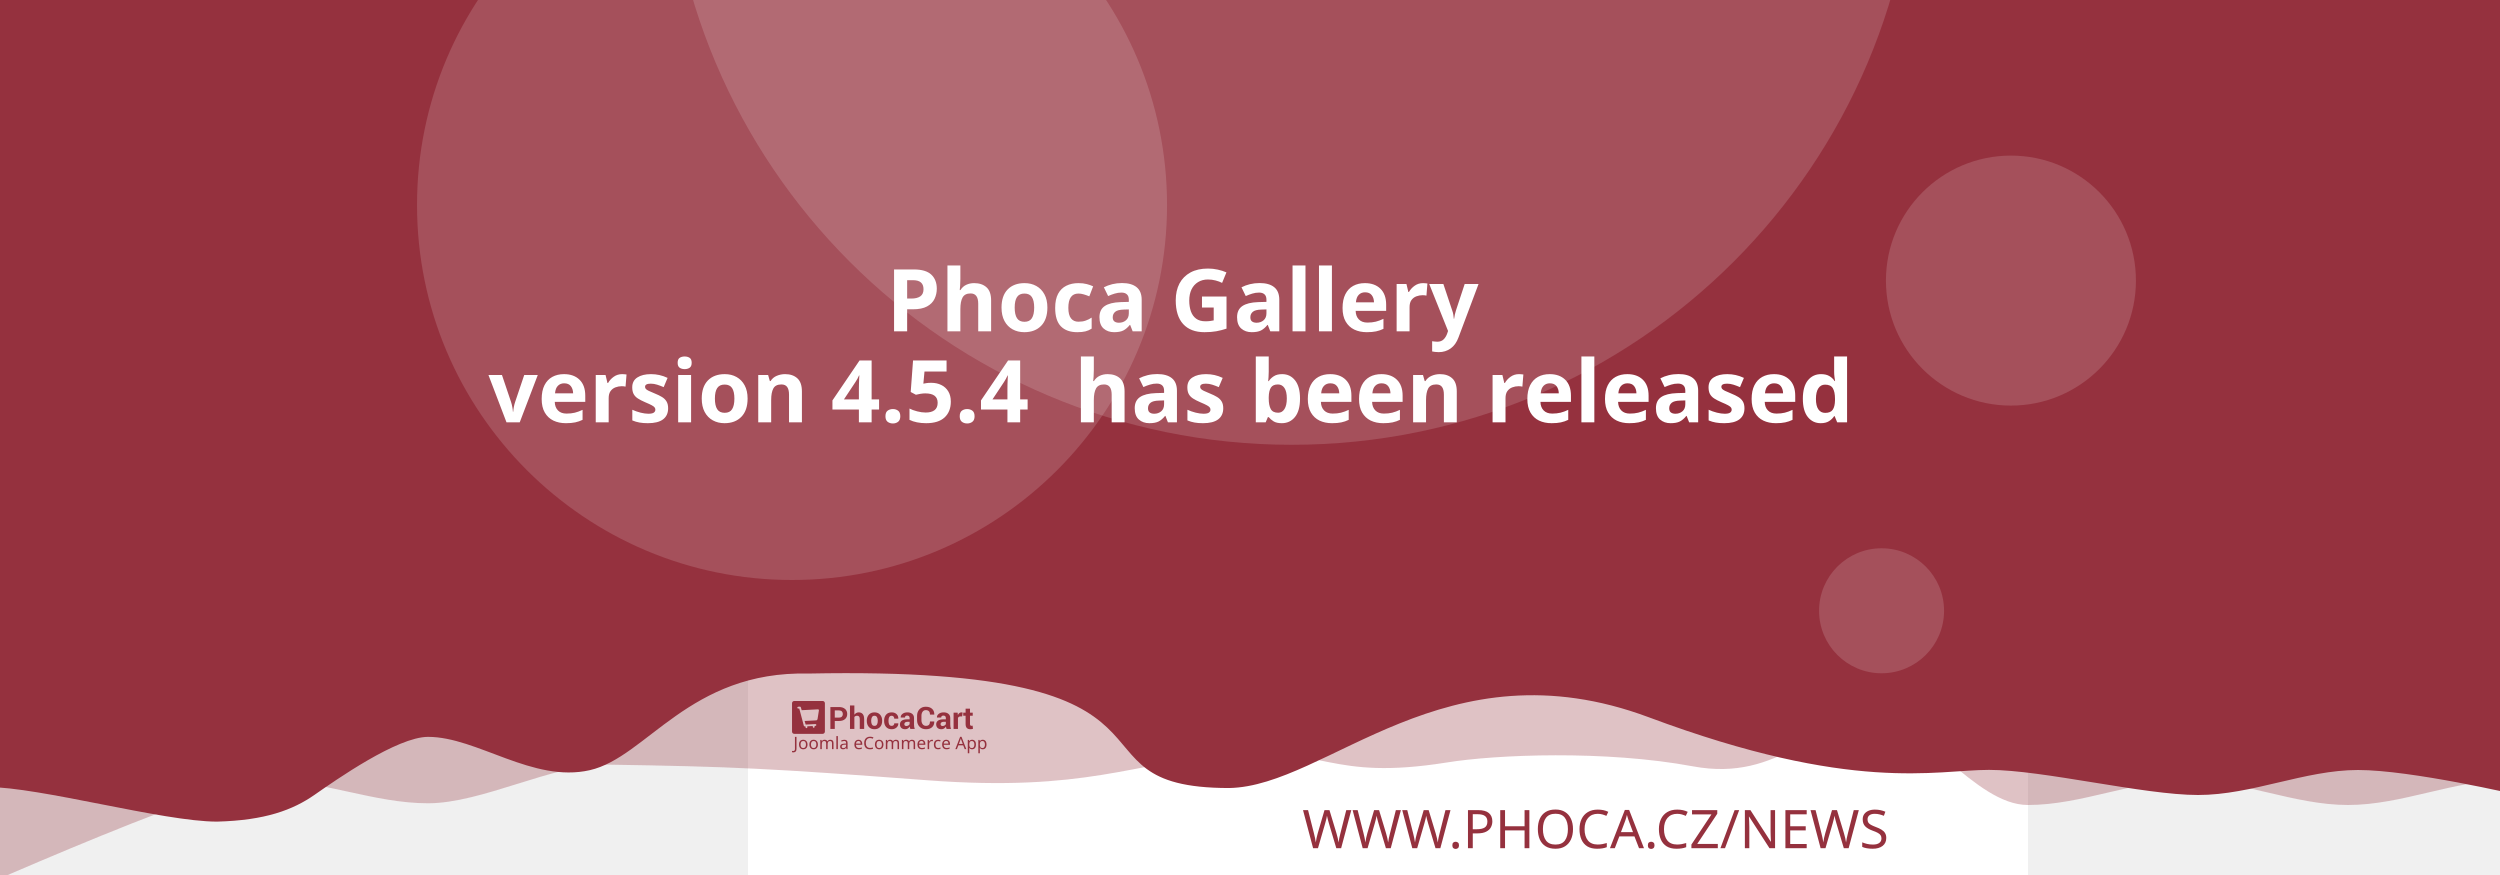
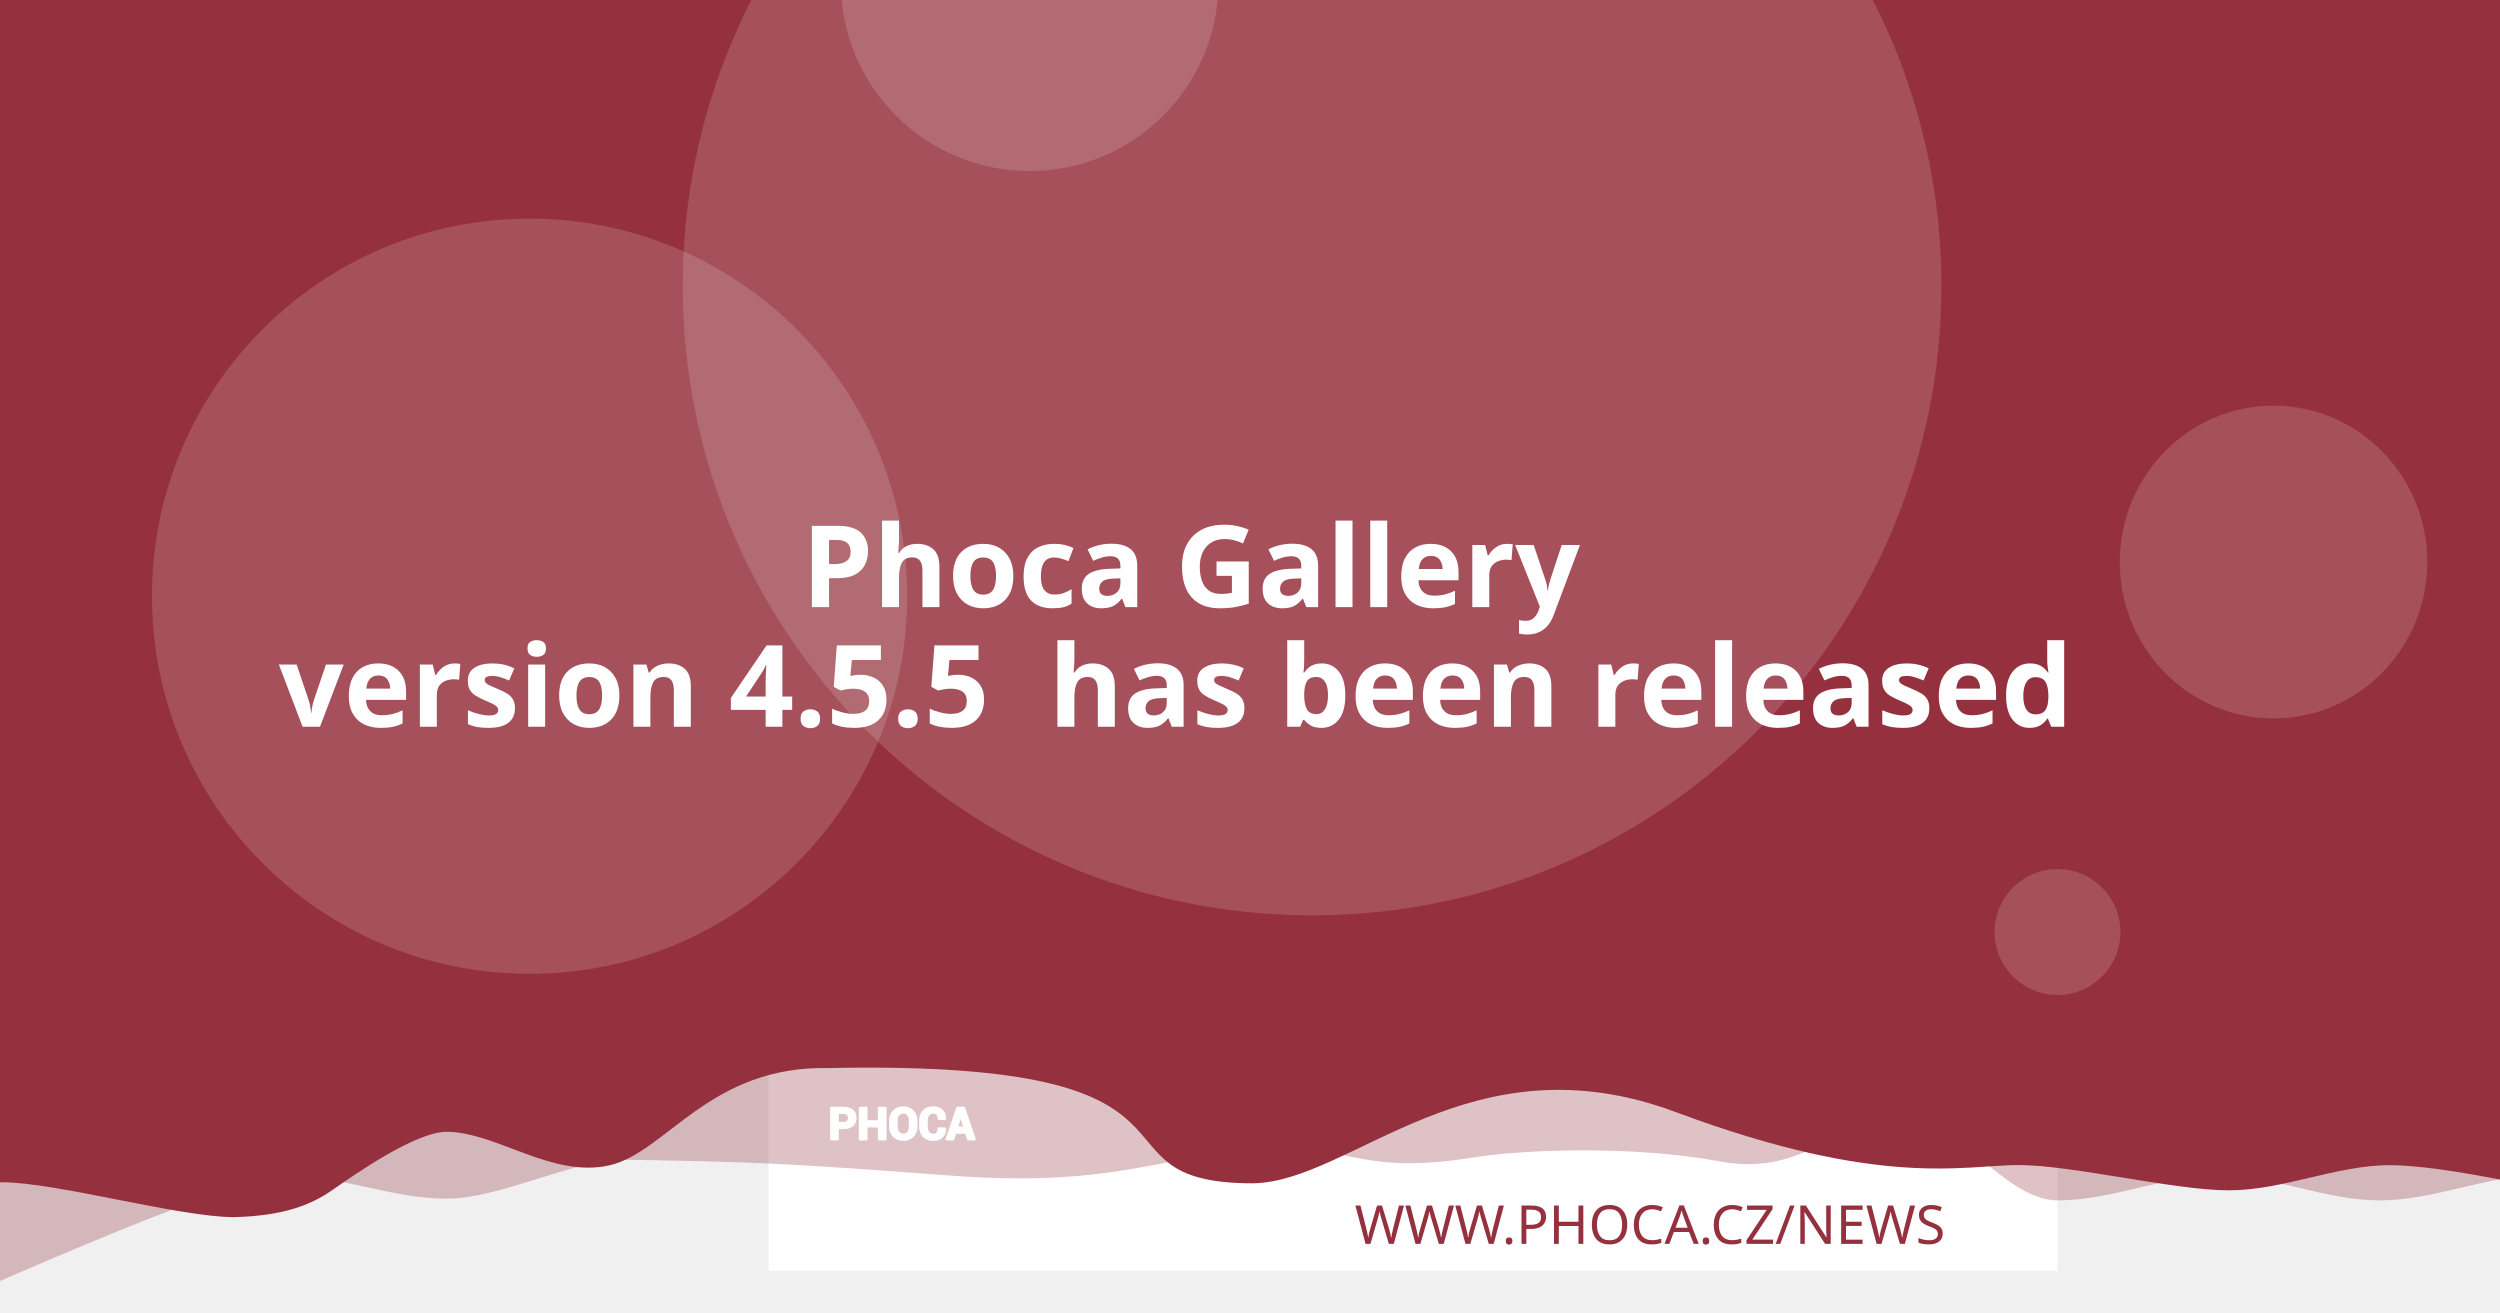
- <svg xmlns="http://www.w3.org/2000/svg" width="1000" height="350" viewBox="0 0 1000 350" version="1.1" id="svg5">
-   <defs id="defs2" />
-   <g id="layer1">
-     <path d="m 10.656,-65.038 a 6.384,6.384 0 0 0 -6.384,6.384 v 81.087 a 6.384,6.384 0 0 0 6.384,6.384 h 81.083 a 6.384,6.384 0 0 0 6.384,-6.384 v -81.087 a 6.384,6.384 0 0 0 -6.384,-6.384 z m 16.084,16.188 c 0.591,-0.033 1.134,0.125 1.642,0.482 0.508,0.359 0.842,0.809 1.006,1.355 l 2.415,8.308 46.517,-2.44 c 0.829,-0.043 1.521,0.245 2.074,0.86 0.55,0.606 0.769,1.334 0.636,2.174 l -3.898,24.937 c -0.138,0.736 -0.57,1.497 -1.288,2.273 -0.719,0.787 -1.656,1.211 -2.797,1.272 l -32.861,1.721 3.038,10.253 27.775,-1.455 c 0.726,-0.04 1.351,0.178 1.887,0.648 0.523,0.483 0.803,1.086 0.844,1.812 0.038,0.726 -0.178,1.352 -0.648,1.887 -0.483,0.525 -1.086,0.806 -1.812,0.844 l -2.597,0.137 0.137,2.593 c 0.038,0.729 -0.178,1.356 -0.661,1.879 -0.472,0.535 -1.071,0.819 -1.8,0.856 -0.726,0.038 -1.353,-0.178 -1.879,-0.661 -0.535,-0.472 -0.814,-1.073 -0.852,-1.8 l -0.137,-2.593 -15.573,0.81 0.133,2.597 c 0.038,0.729 -0.176,1.356 -0.648,1.879 -0.483,0.535 -1.086,0.818 -1.812,0.856 -0.726,0.04 -1.352,-0.178 -1.887,-0.661 -0.525,-0.472 -0.806,-1.073 -0.844,-1.8 l -0.137,-2.597 -1.608,0.083 c -0.623,0.033 -1.193,-0.112 -1.721,-0.428 -0.515,-0.317 -0.883,-0.632 -1.11,-0.931 l -0.287,-0.507 -13.05,-49.343 -2.805,0.146 c -0.696,0.038 -1.312,-0.181 -1.858,-0.661 -0.545,-0.472 -0.835,-1.069 -0.873,-1.795 -0.038,-0.729 0.186,-1.353 0.682,-1.879 0.493,-0.535 1.083,-0.818 1.779,-0.856 z" style="fill:#ffffff;stroke-width:1;paint-order:stroke fill markers" id="path400" />
-     <rect style="opacity:1;fill:#ffffff;stroke-width:5;stroke-linejoin:round;paint-order:stroke fill markers" id="rect723" width="512" height="512" x="299.205" y="-162" />
-     <path id="rect4460" style="opacity:0.3;fill:#95313e;fill-opacity:1;stroke-width:5;stroke-linejoin:round;paint-order:stroke fill markers" d="M 43.205,-158 H 1067.205 v 480 c 0,0 -42.667,-10 -64,-10 -21.333,0 -42.408,10 -64,10 -21.592,0 -42.667,-10 -64,-10 -21.333,0 -42.408,10 -64,10 -21.592,0 -41.887,-34.701 -63.221,-34.701 -21.333,0 -35.645,25.795 -70.761,19.246 -35.116,-6.549 -78.862,-4.741 -98.515,-1.547 -47.289,7.533 -49.247,-6.724 -87.369,-3.311 -38.122,3.413 -56.921,15.193 -120.307,10.429 -63.387,-4.764 -76.988,-5.458 -128.724,-6.272 -21.333,0 -49.51,15.47 -71.103,15.47 -21.592,0 -42.667,-9.314 -64,-9.314 -21.333,0 -142.622,54.974 -142.622,54.974 z" />
-     <path id="rect4460-5" style="fill:#95313e;fill-opacity:1;stroke-width:5;stroke-linejoin:round;paint-order:stroke fill markers" d="M -16.795,-162 H 1007.205 v 480 c 0,0 -42.667,-10 -64,-10 -21.333,0 -42.408,10 -64,10 -21.592,0 -62.256,-10.048 -83.59,-10.048 -21.333,0 -54.449,9.448 -136.059,-21.03 -81.61,-30.478 -128.583,27.669 -167.971,28.291 -70.795,-0.042 -2.945,-49.095 -168.203,-45.791 -47.74,-1.123 -64.656,33.461 -87.469,38.651 -22.813,5.19 -45.091,-13.328 -64.676,-13.328 -12.358,0 -36.795,17.189 -45.417,23.186 -8.622,5.997 -19.64,10.226 -38.998,10.717 -21.592,0 -70.812,-13.859 -92.145,-13.859 -21.333,0 -11.473,3.211 -11.473,3.211 z" />
-     <circle style="opacity:0.15;fill:#ffffff;fill-opacity:1;stroke-width:5;stroke-linejoin:round;paint-order:stroke fill markers" id="path8376" cx="516.67" cy="-72.081" r="250" />
-     <text xml:space="preserve" style="font-style:normal;font-weight:normal;font-size:21.333px;line-height:1.25;font-family:sans-serif;fill:#95313e;fill-opacity:1;stroke:none" x="783.247" y="339.277" id="text2910-3-7">
-       <tspan id="tspan2908-6-5" x="783.247" y="339.277" style="font-style:normal;font-variant:normal;font-weight:300;font-stretch:normal;font-size:21.333px;font-family:Montserrat;-inkscape-font-specification:'Montserrat Light';text-align:end;text-anchor:end;fill:#95313e;fill-opacity:1">WWW.PHOCA.CZ/NEWS</tspan>
-     </text>
-     <text xml:space="preserve" style="font-style:normal;font-variant:normal;font-weight:600;font-stretch:normal;font-size:34.667px;line-height:1.05;font-family:Rubik;-inkscape-font-specification:'Rubik Semi-Bold';fill:#ffffff;fill-opacity:1;stroke:none" x="500" y="96.133" id="text11252">
-       <tspan x="500" y="96.133" id="tspan403" style="text-align:center;text-anchor:middle" />
-       <tspan x="500" y="132.533" style="font-size:34.667px;text-align:center;text-anchor:middle" id="tspan444"> Phoca Gallery</tspan>
-       <tspan x="500" y="168.933" id="tspan2906" style="font-size:34.667px;text-align:center;text-anchor:middle">version 4.5.4
+ <svg xmlns="http://www.w3.org/2000/svg" version="1.1" viewBox="0 0 1200 630">
+   <path d="m20.256 108.52a7.714 7.714 0 0 0-7.714 7.714v97.981a7.714 7.714 0 0 0 7.714 7.714h97.976a7.714 7.714 0 0 0 7.714-7.714v-97.981a7.714 7.714 0 0 0-7.714-7.714zm19.435 19.56c0.714-0.04 1.37 0.151 1.984 0.583 0.613 0.434 1.018 0.978 1.215 1.637l2.918 10.039 56.209-2.948c1.002-0.052 1.838 0.296 2.506 1.04 0.665 0.732 0.929 1.612 0.768 2.627l-4.71 30.132c-0.167 0.89-0.688 1.809-1.557 2.747-0.869 0.95-2.001 1.463-3.38 1.537l-39.707 2.079 3.671 12.389 33.562-1.758c0.878-0.049 1.633 0.215 2.28 0.783 0.632 0.583 0.971 1.312 1.019 2.19 0.046 0.878-0.215 1.633-0.783 2.28-0.583 0.635-1.312 0.974-2.189 1.019l-3.139 0.166 0.166 3.134c0.046 0.881-0.215 1.638-0.798 2.27-0.571 0.647-1.294 0.99-2.175 1.034-0.878 0.046-1.635-0.215-2.27-0.798-0.647-0.571-0.984-1.297-1.03-2.175l-0.166-3.134-18.817 0.979 0.161 3.139c0.046 0.881-0.212 1.638-0.783 2.27-0.583 0.647-1.312 0.988-2.189 1.034-0.878 0.049-1.633-0.215-2.28-0.798-0.635-0.571-0.974-1.297-1.02-2.175l-0.166-3.139-1.944 0.101c-0.753 0.039-1.441-0.135-2.079-0.517-0.623-0.383-1.067-0.764-1.341-1.125l-0.347-0.613-15.769-59.624-3.39 0.176c-0.841 0.046-1.586-0.219-2.245-0.798-0.659-0.571-1.009-1.292-1.055-2.17-0.046-0.881 0.225-1.635 0.824-2.27 0.595-0.647 1.308-0.989 2.149-1.034z" fill="#fff" stroke-width="1.208" style="paint-order:stroke fill markers" />
+   <rect x="368.92" y="-8.647" width="618.68" height="618.68" fill="#fff" stroke-linejoin="round" stroke-width="6.042" style="paint-order:stroke fill markers" />
+   <g stroke-linejoin="round" stroke-width="6.042">
+     <path d="m59.586-3.814h1237.4v580.01s-51.556-12.084-77.334-12.084c-25.778 0-51.244 12.084-77.335 12.084-26.091 0-51.556-12.084-77.334-12.084-25.778 0-51.244 12.084-77.335 12.084-26.091 0-50.615-41.931-76.393-41.931s-43.072 31.169-85.504 23.256-95.293-5.729-119.04-1.869c-57.142 9.103-59.508-8.125-105.57-4.001s-68.78 18.359-145.37 12.602c-76.593-5.757-93.029-6.595-155.54-7.579-25.778 0-59.826 18.693-85.917 18.693-26.091 0-51.556-11.254-77.334-11.254-25.778 0-172.34 66.428-172.34 66.428z" fill="#95313e" opacity=".3" style="paint-order:stroke fill markers" />
+     <path d="m-12.915-8.647h1237.4v580.01s-51.556-12.084-77.334-12.084c-25.778 0-51.244 12.084-77.334 12.084-26.091 0-75.228-12.142-101.01-12.142-25.778 0-65.794 11.416-164.41-25.412s-155.37 33.433-202.97 34.185c-85.545-0.05-3.558-59.324-203.25-55.331-57.687-1.357-78.127 40.433-105.69 46.704-27.566 6.271-54.486-16.105-78.151-16.105-14.933 0-44.462 20.77-54.88 28.017-10.418 7.247-23.732 12.357-47.124 12.95-26.091 0-85.565-16.747-111.34-16.747-25.778 0-13.863 3.88-13.863 3.88z" fill="#95313e" style="paint-order:stroke fill markers" />
+     <circle cx="629.79" cy="137.28" r="302.09" fill="#fff" opacity=".15" style="paint-order:stroke fill markers" />
+   </g>
+   <g transform="matrix(.20516 0 0 .20516 127.07 503.01)" fill="#fff">
+     <path d="m1340.4 187.13v26.573h-14.698v-73.229h29.182c8.411 0 15.036 2.146 19.865 6.438 4.823 4.292 7.24 9.938 7.24 16.943 0 7.005-2.417 12.635-7.24 16.891-4.828 4.255-11.453 6.385-19.865 6.385zm0-11.328h14.484c4.088 0 7.193-1.115 9.307-3.333 2.109-2.229 3.156-5.062 3.156-8.51 0-3.521-1.047-6.422-3.141-8.724-2.094-2.281-5.203-3.432-9.323-3.432h-14.484z" />
+     <path d="m1452 213.7h-14.646v-30.385h-29.865v30.385h-14.698v-73.229h14.698v31.516h29.865v-31.516h14.646z" />
+     <path d="m1524.6 183.68c0 8.974-2.833 16.391-8.516 22.26-5.698 5.854-13.078 8.792-22.162 8.792-9.01 0-16.338-2.938-21.969-8.792-5.63-5.87-8.448-13.286-8.448-22.26v-13.188c0-8.943 2.797-16.359 8.411-22.229 5.615-5.885 12.943-8.823 21.953-8.823 9.083 0 16.479 2.938 22.182 8.823 5.698 5.87 8.547 13.286 8.547 22.229zm-14.677-13.323c0-5.734-1.422-10.422-4.276-14.094-2.849-3.656-6.781-5.49-11.776-5.49-4.995 0-8.87 1.818-11.62 5.474-2.745 3.656-4.12 8.344-4.12 14.109v13.323c0 5.818 1.391 10.552 4.172 14.229 2.781 3.656 6.661 5.49 11.62 5.49 5.031 0 8.964-1.833 11.776-5.49 2.818-3.677 4.224-8.412 4.224-14.229z" />
+     <path d="m1591.3 188.73 0.104 0.292c0.136 7.875-2.266 14.125-7.208 18.76-4.948 4.635-11.812 6.953-20.599 6.953-8.823 0-15.984-2.833-21.474-8.5-5.495-5.662-8.26-12.943-8.26-21.87v-14.521c0-8.875 2.698-16.151 8.052-21.849 5.375-5.703 12.344-8.552 20.927-8.552 9.042 0 16.115 2.318 21.214 6.969 5.099 4.656 7.588 10.99 7.453 19.005l-0.104 0.292h-14.281c0-4.823-1.151-8.516-3.469-11.089-2.318-2.557-5.922-3.844-10.812-3.844-4.396 0-7.88 1.781-10.458 5.339-2.588 3.568-3.875 8.099-3.875 13.625v14.594c0 5.594 1.354 10.161 4.068 13.729 2.729 3.557 6.386 5.338 11.021 5.338 4.583 0 7.979-1.234 10.177-3.688 2.198-2.474 3.297-6.13 3.297-10.984z" />
+     <path d="m1641.2 197.94h-25.698l-4.995 15.76h-14.828l25.198-73.229h15.036l25.094 73.229h-14.828zm-22.094-11.328h18.474l-9.068-28.99h-0.292z" />
+   </g>
+   <g fill="none" stroke="#fff" stroke-linecap="round" stroke-linejoin="round" stroke-miterlimit="22.926" stroke-width="1.163">
+     <path d="m402.06 541.4v5.452h-3.015v-15.024h5.987c1.726 0 3.085 0.44 4.075 1.321 0.989 0.88 1.485 2.039 1.485 3.476 0 1.437-0.496 2.592-1.485 3.465-0.991 0.873-2.35 1.31-4.075 1.31zm0-2.324h2.971c0.839 0 1.476-0.229 1.909-0.684 0.433-0.457 0.648-1.039 0.648-1.746 0-0.722-0.215-1.317-0.644-1.79-0.43-0.468-1.067-0.704-1.913-0.704h-2.971z" />
+     <path d="m424.96 546.85h-3.005v-6.234h-6.127v6.234h-3.015v-15.024h3.015v6.466h6.127v-6.466h3.005z" />
+     <path d="m439.85 540.69c0 1.841-0.581 3.363-1.747 4.567-1.169 1.201-2.683 1.804-4.547 1.804-1.849 0-3.352-0.603-4.507-1.804-1.155-1.204-1.733-2.726-1.733-4.567v-2.706c0-1.835 0.574-3.356 1.726-4.561 1.152-1.207 2.655-1.81 4.504-1.81 1.863 0 3.381 0.603 4.551 1.81 1.169 1.204 1.753 2.726 1.753 4.561zm-3.011-2.733c0-1.177-0.292-2.138-0.877-2.892-0.584-0.75-1.391-1.126-2.416-1.126-1.025 0-1.82 0.373-2.384 1.123-0.563 0.75-0.845 1.712-0.845 2.895v2.733c0 1.194 0.285 2.165 0.856 2.919 0.571 0.75 1.367 1.126 2.384 1.126 1.032 0 1.839-0.376 2.416-1.126 0.578-0.754 0.867-1.726 0.867-2.919z" />
+     <path d="m453.53 541.73 0.021 0.06c0.028 1.616-0.465 2.898-1.479 3.849-1.015 0.951-2.423 1.427-4.226 1.427-1.81 0-3.279-0.581-4.406-1.744-1.127-1.161-1.695-2.655-1.695-4.487v-2.979c0-1.821 0.553-3.313 1.652-4.482 1.103-1.17 2.533-1.754 4.293-1.754 1.855 0 3.306 0.475 4.352 1.43 1.046 0.955 1.557 2.255 1.529 3.899l-0.021 0.06h-2.93c0-0.989-0.236-1.747-0.712-2.275-0.475-0.525-1.215-0.789-2.218-0.789-0.902 0-1.617 0.365-2.146 1.095-0.531 0.732-0.795 1.662-0.795 2.795v2.994c0 1.148 0.278 2.085 0.835 2.817 0.56 0.73 1.31 1.095 2.261 1.095 0.94 0 1.637-0.253 2.088-0.757 0.451-0.508 0.676-1.258 0.676-2.253z" />
+     <path d="m463.77 543.62h-5.272l-1.025 3.233h-3.042l5.17-15.024h3.085l5.148 15.024h-3.042zm-4.533-2.324h3.79l-1.86-5.947h-0.06z" />
+   </g>
+   <text x="953.817" y="597.071" fill="#95313e" font-family="sans-serif" font-size="25.778px" stroke-width="1.208" style="line-height:1.25" xml:space="preserve">
+     <tspan x="953.817" y="597.071" fill="#95313e" font-family="Montserrat" font-size="25.778px" font-weight="300" stroke-width="1.208" text-align="end" text-anchor="end">WWW.PHOCA.CZ/NEWS</tspan>
+   </text>
+   <text x="600" y="234.034" fill="#ffffff" font-family="Rubik" font-size="54.666px" font-weight="600" stroke-width="1.577" style="line-height:1.05" xml:space="preserve">
+     <tspan x="600" y="234.034" text-align="center" text-anchor="middle" />
+     <tspan x="600" y="291.433" font-size="54.666px" text-align="center" text-anchor="middle"> Phoca Gallery</tspan>
+     <tspan x="600" y="348.833" font-size="54.666px" text-align="center" text-anchor="middle">version 4.5.5
 has been released</tspan>
-       <tspan x="500" y="205.333" id="tspan1994" style="font-size:34.667px" />
-     </text>
-     <circle style="opacity:0.15;fill:#ffffff;fill-opacity:1;stroke-width:5;stroke-linejoin:round;paint-order:stroke fill markers" id="path8376-9" cx="316.809" cy="82" r="150" />
-     <circle style="opacity:0.15;fill:#ffffff;fill-opacity:1;stroke-width:5;stroke-linejoin:round;paint-order:stroke fill markers" id="path8376-6" cx="402.909" cy="-161.883" r="75" />
-     <circle style="opacity:0.15;fill:#ffffff;fill-opacity:1;stroke-width:5;stroke-linejoin:round;paint-order:stroke fill markers" id="path8376-6-2" cx="804.374" cy="112.238" r="50" />
-     <g id="g8950" transform="matrix(0.298069,0,0,0.298069,406.5401,173.2596)" style="fill:#95313e;fill-opacity:1;stroke-width:3.355">
-       <g id="g895" transform="translate(-301.0409,359.4151)" style="fill:#95313e;fill-opacity:1;stroke-width:3.355">
-         <g transform="matrix(1.3333,0,0,-1.3333,-75.59,850.15)" fill="#ffffff" image-rendering="optimizeQuality" id="g280" style="clip-rule:evenodd;fill:#95313e;fill-opacity:1;stroke-width:8.934;shape-rendering:geometricPrecision">
-           <path d="m 99.728,617.49 v -7.994 h -4.423 v 22.031 h 8.784 c 2.532,0 4.527,-0.646 5.979,-1.937 1.452,-1.291 2.181,-2.99 2.181,-5.097 0,-2.107 -0.729,-3.801 -2.181,-5.082 -1.452,-1.281 -3.446,-1.921 -5.979,-1.921 z m 0,3.408 h 4.361 c 1.23,0 2.165,0.336 2.801,1.002 0.635,0.671 0.951,1.523 0.951,2.561 0,1.059 -0.315,1.932 -0.946,2.623 -0.63,0.687 -1.566,1.033 -2.806,1.033 H 99.728 Z" id="path262" style="fill:#95313e;fill-opacity:1;stroke-width:3.355" />
-           <path d="m 119.45,623.79 c 0.517,0.749 1.147,1.327 1.891,1.746 0.749,0.418 1.576,0.63 2.485,0.63 1.705,0 3.043,-0.568 4.02,-1.704 0.971,-1.131 1.457,-2.887 1.457,-5.252 v -9.714 h -4.418 v 9.76 c 0,1.276 -0.227,2.174 -0.677,2.706 -0.445,0.532 -1.116,0.795 -2.005,0.795 -0.605,0 -1.137,-0.108 -1.602,-0.325 -0.465,-0.217 -0.847,-0.522 -1.152,-0.919 v -12.017 h -4.418 v 23.611 h 4.418 z" id="path264" style="fill:#95313e;fill-opacity:1;stroke-width:3.355" />
-           <path d="m 131.96,617.83 c 0,2.438 0.682,4.436 2.046,5.996 1.359,1.554 3.25,2.334 5.663,2.334 2.418,0 4.315,-0.774 5.689,-2.329 1.375,-1.549 2.062,-3.553 2.062,-6.001 v -0.32 c 0,-2.458 -0.687,-4.462 -2.051,-6.011 -1.369,-1.544 -3.261,-2.319 -5.674,-2.319 -2.418,0 -4.315,0.775 -5.684,2.319 -1.364,1.549 -2.051,3.553 -2.051,6.011 z m 4.408,-0.31 c 0,-1.487 0.264,-2.68 0.785,-3.584 0.527,-0.899 1.375,-1.348 2.542,-1.348 1.142,0 1.979,0.454 2.506,1.358 0.532,0.904 0.796,2.097 0.796,3.574 v 0.315 c 0,1.446 -0.269,2.629 -0.801,3.542 -0.537,0.914 -1.38,1.374 -2.527,1.374 -1.142,0 -1.979,-0.46 -2.506,-1.379 -0.532,-0.919 -0.796,-2.102 -0.796,-3.537 z" id="path266" style="fill:#95313e;fill-opacity:1;stroke-width:3.355" />
-           <path d="m 157.01,612.59 c 0.79,0 1.421,0.227 1.891,0.682 0.475,0.454 0.713,1.064 0.713,1.828 h 4.015 l 0.041,-0.093 c 0.041,-1.653 -0.579,-3.037 -1.871,-4.152 -1.287,-1.116 -2.883,-1.673 -4.79,-1.673 -2.439,0 -4.325,0.769 -5.648,2.314 -1.318,1.544 -1.979,3.522 -1.979,5.944 v 0.449 c 0,2.412 0.656,4.395 1.974,5.944 1.317,1.554 3.198,2.329 5.638,2.329 2.02,0 3.648,-0.573 4.883,-1.725 1.235,-1.151 1.835,-2.664 1.793,-4.539 l -0.031,-0.088 h -4.026 c 0,0.842 -0.233,1.544 -0.698,2.107 -0.46,0.558 -1.101,0.837 -1.922,0.837 -1.168,0 -1.995,-0.454 -2.475,-1.358 -0.476,-0.904 -0.718,-2.071 -0.718,-3.496 v -0.454 c 0,-1.456 0.243,-2.628 0.718,-3.522 0.48,-0.888 1.312,-1.332 2.491,-1.332" id="path268" style="fill:#95313e;fill-opacity:1;stroke-width:3.355" />
-           <path d="m 175.8,609.49 c -0.165,0.372 -0.305,0.764 -0.419,1.183 -0.119,0.413 -0.202,0.837 -0.248,1.27 -0.455,-0.8 -1.054,-1.456 -1.798,-1.978 -0.739,-0.521 -1.628,-0.785 -2.656,-0.785 -1.715,0 -3.038,0.439 -3.963,1.322 -0.93,0.883 -1.395,2.086 -1.395,3.604 0,1.606 0.62,2.845 1.855,3.729 1.235,0.883 3.038,1.322 5.41,1.322 h 2.47 v 1.301 c 0,0.785 -0.207,1.394 -0.62,1.828 -0.413,0.434 -1.023,0.651 -1.834,0.651 -0.713,0 -1.266,-0.175 -1.653,-0.522 -0.393,-0.346 -0.584,-0.826 -0.584,-1.446 l -4.268,0.016 -0.016,0.093 c -0.072,1.379 0.527,2.572 1.798,3.579 1.271,1.002 2.946,1.503 5.013,1.503 1.958,0 3.545,-0.496 4.769,-1.492 1.22,-0.992 1.829,-2.406 1.829,-4.24 v -6.76 c 0,-0.769 0.062,-1.492 0.176,-2.164 0.119,-0.676 0.299,-1.348 0.553,-2.014 z m -4.046,2.943 c 0.78,0 1.468,0.191 2.077,0.574 0.605,0.382 1.013,0.826 1.225,1.332 v 2.308 h -2.47 c -0.935,0 -1.648,-0.232 -2.134,-0.702 -0.481,-0.47 -0.724,-1.033 -0.724,-1.699 0,-0.542 0.181,-0.981 0.542,-1.312 0.367,-0.336 0.858,-0.501 1.483,-0.501" id="path270" style="fill:#95313e;fill-opacity:1;stroke-width:3.355" />
-           <path d="m 199.84,617.01 0.031,-0.088 c 0.041,-2.37 -0.682,-4.25 -2.17,-5.645 -1.488,-1.394 -3.555,-2.091 -6.201,-2.091 -2.656,0 -4.811,0.852 -6.464,2.556 -1.653,1.704 -2.486,3.894 -2.486,6.579 v 4.369 c 0,2.67 0.812,4.86 2.424,6.574 1.617,1.715 3.715,2.572 6.299,2.572 2.723,0 4.852,-0.697 6.386,-2.097 1.535,-1.399 2.284,-3.305 2.243,-5.717 l -0.031,-0.088 h -4.299 c 0,1.451 -0.346,2.561 -1.044,3.336 -0.698,0.769 -1.783,1.157 -3.255,1.157 -1.323,0 -2.372,-0.537 -3.147,-1.606 -0.78,-1.074 -1.168,-2.438 -1.168,-4.1 v -4.39 c 0,-1.683 0.408,-3.057 1.225,-4.131 0.822,-1.069 1.922,-1.606 3.317,-1.606 1.38,0 2.403,0.372 3.064,1.11 0.661,0.744 0.992,1.844 0.992,3.305 z" id="path272" style="fill:#95313e;fill-opacity:1;stroke-width:3.355" />
-           <path d="m 212.27,609.49 c -0.165,0.372 -0.305,0.764 -0.419,1.183 -0.119,0.413 -0.202,0.837 -0.248,1.27 -0.455,-0.8 -1.054,-1.456 -1.798,-1.978 -0.739,-0.521 -1.628,-0.785 -2.656,-0.785 -1.716,0 -3.038,0.439 -3.963,1.322 -0.93,0.883 -1.395,2.086 -1.395,3.604 0,1.606 0.62,2.845 1.855,3.729 1.235,0.883 3.039,1.322 5.41,1.322 h 2.47 v 1.301 c 0,0.785 -0.207,1.394 -0.62,1.828 -0.413,0.434 -1.023,0.651 -1.834,0.651 -0.713,0 -1.266,-0.175 -1.654,-0.522 -0.393,-0.346 -0.584,-0.826 -0.584,-1.446 l -4.268,0.016 -0.016,0.093 c -0.072,1.379 0.527,2.572 1.798,3.579 1.271,1.002 2.945,1.503 5.013,1.503 1.958,0 3.545,-0.496 4.769,-1.492 1.22,-0.992 1.829,-2.406 1.829,-4.24 v -6.76 c 0,-0.769 0.062,-1.492 0.176,-2.164 0.119,-0.676 0.3,-1.348 0.553,-2.014 z m -4.046,2.943 c 0.78,0 1.468,0.191 2.077,0.574 0.605,0.382 1.013,0.826 1.224,1.332 v 2.308 h -2.47 c -0.935,0 -1.649,-0.232 -2.134,-0.702 -0.481,-0.47 -0.723,-1.033 -0.723,-1.699 0,-0.542 0.181,-0.981 0.542,-1.312 0.367,-0.336 0.858,-0.501 1.483,-0.501" id="path274" style="fill:#95313e;fill-opacity:1;stroke-width:3.355" />
-           <path d="m 227.92,622.06 -1.617,0.046 c -0.656,0 -1.199,-0.134 -1.623,-0.408 -0.423,-0.274 -0.744,-0.656 -0.966,-1.152 v -11.052 h -4.408 v 16.36 h 4.103 l 0.196,-2.422 c 0.382,0.857 0.883,1.528 1.494,2.009 0.61,0.48 1.312,0.723 2.108,0.723 0.223,0 0.429,-0.015 0.615,-0.052 0.186,-0.036 0.377,-0.077 0.568,-0.129 z" id="path276" style="fill:#95313e;fill-opacity:1;stroke-width:3.355" />
-           <path d="m 235.83,629.86 v -4.007 h 2.754 v -3.099 H 235.83 v -8.33 c 0,-0.635 0.129,-1.09 0.393,-1.363 0.263,-0.274 0.615,-0.408 1.059,-0.408 0.232,0 0.434,0.01 0.599,0.036 0.166,0.026 0.362,0.072 0.579,0.129 l 0.383,-3.181 c -0.445,-0.155 -0.878,-0.268 -1.302,-0.341 -0.424,-0.078 -0.884,-0.114 -1.38,-0.114 -1.524,0 -2.697,0.418 -3.519,1.255 -0.822,0.837 -1.235,2.159 -1.235,3.977 v 8.34 h -2.392 v 3.099 h 2.392 v 4.007 z" id="path278" style="fill:#95313e;fill-opacity:1;stroke-width:3.355" />
-         </g>
-         <g fill="#ffffff" fill-rule="evenodd" image-rendering="optimizeQuality" stroke-width="1.934" aria-label="Joomla eCommerce App" id="g318" style="clip-rule:evenodd;fill:#95313e;fill-opacity:1;shape-rendering:geometricPrecision">
-           <path d="M 1.704,69 Q 1.151,69 0.736,68.908 0.321,68.839 -0.002,68.7 v -1.752 q 0.369,0.092 0.784,0.161 0.415,0.069 0.876,0.069 0.576,0 1.083,-0.231 0.53,-0.231 0.853,-0.807 0.323,-0.576 0.323,-1.614 v -16.368 h 2.075 v 16.206 q 0,2.374 -1.176,3.504 -1.176,1.13 -3.112,1.13 z" id="path282" style="fill:#95313e;fill-opacity:1;stroke-width:1.934" />
-           <path d="m 20.792,58.419 q 0,3.066 -1.568,4.749 -1.545,1.683 -4.196,1.683 -1.637,0 -2.928,-0.738 -1.268,-0.761 -2.006,-2.19 -0.738,-1.452 -0.738,-3.504 0,-3.066 1.545,-4.726 1.545,-1.66 4.196,-1.66 1.683,0 2.951,0.761 1.291,0.738 2.006,2.167 0.738,1.406 0.738,3.458 z m -9.336,0 q 0,2.19 0.853,3.481 0.876,1.268 2.766,1.268 1.867,0 2.743,-1.268 0.876,-1.291 0.876,-3.481 0,-2.19 -0.876,-3.435 -0.876,-1.245 -2.766,-1.245 -1.89,0 -2.743,1.245 -0.853,1.245 -0.853,3.435 z" id="path284" style="fill:#95313e;fill-opacity:1;stroke-width:1.934" />
-           <path d="m 34.739,58.419 q 0,3.066 -1.568,4.749 -1.545,1.683 -4.196,1.683 -1.637,0 -2.928,-0.738 -1.268,-0.761 -2.006,-2.19 -0.738,-1.452 -0.738,-3.504 0,-3.066 1.545,-4.726 1.545,-1.66 4.196,-1.66 1.683,0 2.951,0.761 1.291,0.738 2.006,2.167 0.738,1.406 0.738,3.458 z m -9.336,0 q 0,2.19 0.853,3.481 0.876,1.268 2.766,1.268 1.867,0 2.743,-1.268 0.876,-1.291 0.876,-3.481 0,-2.19 -0.876,-3.435 -0.876,-1.245 -2.766,-1.245 -1.89,0 -2.743,1.245 -0.853,1.245 -0.853,3.435 z" id="path286" style="fill:#95313e;fill-opacity:1;stroke-width:1.934" />
-           <path d="m 51.499,52.033 q 2.098,0 3.135,1.083 1.037,1.06 1.037,3.458 V 64.62 H 53.666 v -7.953 q 0,-2.928 -2.513,-2.928 -1.798,0 -2.582,1.037 -0.761,1.037 -0.761,3.02 V 64.62 h -2.006 v -7.953 q 0,-2.928 -2.536,-2.928 -1.867,0 -2.582,1.153 -0.715,1.153 -0.715,3.32 v 6.409 h -2.029 v -12.356 h 1.637 l 0.3,1.683 h 0.115 q 0.576,-0.968 1.545,-1.429 0.991,-0.484 2.098,-0.484 2.905,0 3.781,2.075 h 0.115 q 0.622,-1.06 1.683,-1.568 1.083,-0.507 2.282,-0.507 z" id="path288" style="fill:#95313e;fill-opacity:1;stroke-width:1.934" />
-           <path d="M 61.527,64.62 H 59.498 V 47.1 h 2.029 z" id="path290" style="fill:#95313e;fill-opacity:1;stroke-width:1.934" />
-           <path d="m 70.126,52.056 q 2.259,0 3.343,0.991 1.083,0.991 1.083,3.158 v 8.414 h -1.475 l -0.392,-1.752 h -0.092 q -0.807,1.014 -1.706,1.498 -0.876,0.484 -2.444,0.484 -1.683,0 -2.789,-0.876 -1.107,-0.899 -1.107,-2.789 0,-1.844 1.452,-2.836 1.452,-1.014 4.472,-1.107 l 2.098,-0.069 v -0.738 q 0,-1.545 -0.669,-2.144 -0.669,-0.599 -1.89,-0.599 -0.968,0 -1.844,0.3 -0.876,0.277 -1.637,0.645 l -0.622,-1.522 q 0.807,-0.438 1.913,-0.738 1.107,-0.323 2.305,-0.323 z m 0.599,6.593 q -2.305,0.092 -3.204,0.738 -0.876,0.645 -0.876,1.821 0,1.037 0.622,1.522 0.645,0.484 1.637,0.484 1.568,0 2.605,-0.853 1.037,-0.876 1.037,-2.674 v -1.107 z" id="path292" style="fill:#95313e;fill-opacity:1;stroke-width:1.934" />
-           <path d="m 89.144,52.033 q 1.591,0 2.72,0.692 1.153,0.692 1.752,1.96 0.622,1.245 0.622,2.928 v 1.222 h -8.46 q 0.046,2.098 1.06,3.204 1.037,1.083 2.882,1.083 1.176,0 2.075,-0.207 0.922,-0.231 1.89,-0.645 v 1.775 q -0.945,0.415 -1.867,0.599 -0.922,0.207 -2.19,0.207 -1.752,0 -3.112,-0.715 -1.337,-0.715 -2.098,-2.121 -0.738,-1.429 -0.738,-3.481 0,-2.029 0.669,-3.481 0.692,-1.452 1.913,-2.236 1.245,-0.784 2.882,-0.784 z m -0.023,1.66 q -1.452,0 -2.305,0.945 -0.83,0.922 -0.991,2.582 h 6.293 q -0.023,-1.568 -0.738,-2.536 -0.715,-0.991 -2.259,-0.991 z" id="path294" style="fill:#95313e;fill-opacity:1;stroke-width:1.934" />
-           <path d="m 104.71,49.751 q -2.651,0 -4.173,1.775 -1.522,1.775 -1.522,4.864 0,3.066 1.406,4.864 1.429,1.775 4.265,1.775 1.083,0 2.052,-0.184 0.968,-0.184 1.89,-0.461 v 1.798 q -0.922,0.346 -1.913,0.507 -0.968,0.161 -2.328,0.161 -2.513,0 -4.196,-1.037 -1.683,-1.037 -2.536,-2.951 -0.83,-1.913 -0.83,-4.495 0,-2.49 0.899,-4.38 0.922,-1.913 2.697,-2.974 1.775,-1.083 4.311,-1.083 2.605,0 4.541,0.968 l -0.83,1.752 q -0.761,-0.346 -1.706,-0.622 -0.922,-0.277 -2.029,-0.277 z" id="path296" style="fill:#95313e;fill-opacity:1;stroke-width:1.934" />
-           <path d="m 122.69,58.419 q 0,3.066 -1.568,4.749 -1.545,1.683 -4.196,1.683 -1.637,0 -2.928,-0.738 -1.268,-0.761 -2.006,-2.19 -0.738,-1.452 -0.738,-3.504 0,-3.066 1.545,-4.726 1.545,-1.66 4.196,-1.66 1.683,0 2.951,0.761 1.291,0.738 2.006,2.167 0.738,1.406 0.738,3.458 z m -9.336,0 q 0,2.19 0.853,3.481 0.876,1.268 2.766,1.268 1.867,0 2.743,-1.268 0.876,-1.291 0.876,-3.481 0,-2.19 -0.876,-3.435 -0.876,-1.245 -2.766,-1.245 -1.89,0 -2.743,1.245 -0.853,1.245 -0.853,3.435 z" id="path298" style="fill:#95313e;fill-opacity:1;stroke-width:1.934" />
-           <path d="m 139.45,52.033 q 2.098,0 3.135,1.083 1.037,1.06 1.037,3.458 V 64.62 h -2.006 v -7.953 q 0,-2.928 -2.513,-2.928 -1.798,0 -2.582,1.037 -0.761,1.037 -0.761,3.02 V 64.62 h -2.006 v -7.953 q 0,-2.928 -2.536,-2.928 -1.867,0 -2.582,1.153 -0.715,1.153 -0.715,3.32 v 6.409 h -2.029 v -12.356 h 1.637 l 0.3,1.683 h 0.115 q 0.576,-0.968 1.545,-1.429 0.991,-0.484 2.098,-0.484 2.905,0 3.781,2.075 h 0.115 q 0.622,-1.06 1.683,-1.568 1.083,-0.507 2.282,-0.507 z" id="path300" style="fill:#95313e;fill-opacity:1;stroke-width:1.934" />
-           <path d="m 161,52.033 q 2.098,0 3.135,1.083 1.037,1.06 1.037,3.458 V 64.62 h -2.006 v -7.953 q 0,-2.928 -2.513,-2.928 -1.798,0 -2.582,1.037 -0.761,1.037 -0.761,3.02 V 64.62 h -2.006 v -7.953 q 0,-2.928 -2.536,-2.928 -1.867,0 -2.582,1.153 -0.715,1.153 -0.715,3.32 v 6.409 h -2.029 v -12.356 h 1.637 l 0.3,1.683 h 0.115 q 0.576,-0.968 1.545,-1.429 0.991,-0.484 2.098,-0.484 2.905,0 3.781,2.075 h 0.115 q 0.622,-1.06 1.683,-1.568 1.083,-0.507 2.282,-0.507 z" id="path302" style="fill:#95313e;fill-opacity:1;stroke-width:1.934" />
-           <path d="m 173.77,52.033 q 1.591,0 2.72,0.692 1.153,0.692 1.752,1.96 0.622,1.245 0.622,2.928 v 1.222 h -8.46 q 0.046,2.098 1.06,3.204 1.037,1.083 2.882,1.083 1.176,0 2.075,-0.207 0.922,-0.231 1.89,-0.645 v 1.775 q -0.945,0.415 -1.867,0.599 -0.922,0.207 -2.19,0.207 -1.752,0 -3.112,-0.715 -1.337,-0.715 -2.098,-2.121 -0.738,-1.429 -0.738,-3.481 0,-2.029 0.669,-3.481 0.692,-1.452 1.913,-2.236 1.245,-0.784 2.882,-0.784 z m -0.023,1.66 q -1.452,0 -2.305,0.945 -0.83,0.922 -0.991,2.582 h 6.293 q -0.023,-1.568 -0.738,-2.536 -0.715,-0.991 -2.259,-0.991 z" id="path304" style="fill:#95313e;fill-opacity:1;stroke-width:1.934" />
-           <path d="m 187.76,52.033 q 0.346,0 0.738,0.046 0.415,0.023 0.715,0.092 l -0.254,1.867 q -0.3,-0.069 -0.669,-0.115 -0.346,-0.046 -0.669,-0.046 -0.945,0 -1.775,0.53 -0.83,0.507 -1.337,1.452 -0.484,0.922 -0.484,2.167 v 6.593 h -2.029 v -12.356 h 1.66 l 0.231,2.259 h 0.092 q 0.599,-1.014 1.545,-1.752 0.945,-0.738 2.236,-0.738 z" id="path306" style="fill:#95313e;fill-opacity:1;stroke-width:1.934" />
-           <path d="m 196.02,64.851 q -1.637,0 -2.928,-0.669 -1.268,-0.669 -2.006,-2.075 -0.715,-1.406 -0.715,-3.596 0,-2.282 0.761,-3.712 0.761,-1.429 2.052,-2.098 1.314,-0.669 2.974,-0.669 0.945,0 1.821,0.207 0.876,0.184 1.429,0.461 l -0.622,1.683 q -0.553,-0.207 -1.291,-0.392 -0.738,-0.184 -1.383,-0.184 -3.642,0 -3.642,4.68 0,2.236 0.876,3.435 0.899,1.176 2.651,1.176 1.014,0 1.775,-0.207 0.784,-0.207 1.429,-0.507 v 1.798 q -0.622,0.323 -1.383,0.484 -0.738,0.184 -1.798,0.184 z" id="path308" style="fill:#95313e;fill-opacity:1;stroke-width:1.934" />
-           <path d="m 206.9,52.033 q 1.591,0 2.72,0.692 1.153,0.692 1.752,1.96 0.622,1.245 0.622,2.928 v 1.222 h -8.46 q 0.046,2.098 1.06,3.204 1.037,1.083 2.882,1.083 1.176,0 2.075,-0.207 0.922,-0.231 1.89,-0.645 v 1.775 q -0.945,0.415 -1.867,0.599 -0.922,0.207 -2.19,0.207 -1.752,0 -3.112,-0.715 -1.337,-0.715 -2.098,-2.121 -0.738,-1.429 -0.738,-3.481 0,-2.029 0.669,-3.481 0.692,-1.452 1.913,-2.236 1.245,-0.784 2.882,-0.784 z m -0.023,1.66 q -1.452,0 -2.305,0.945 -0.83,0.922 -0.991,2.582 h 6.293 q -0.023,-1.568 -0.738,-2.536 -0.715,-0.991 -2.259,-0.991 z" id="path310" style="fill:#95313e;fill-opacity:1;stroke-width:1.934" />
-           <path d="m 231.73,64.62 -1.983,-5.095 h -6.524 l -1.96,5.095 h -2.098 l 6.432,-16.529 h 1.867 l 6.409,16.529 z m -4.449,-11.918 q -0.069,-0.184 -0.231,-0.669 -0.161,-0.484 -0.323,-0.991 -0.138,-0.53 -0.231,-0.807 -0.161,0.715 -0.369,1.406 -0.207,0.669 -0.346,1.06 l -1.867,4.979 h 5.21 z" id="path312" style="fill:#95313e;fill-opacity:1;stroke-width:1.934" />
-           <path d="m 241.73,52.033 q 2.282,0 3.665,1.591 1.406,1.591 1.406,4.795 0,3.158 -1.406,4.795 -1.383,1.637 -3.688,1.637 -1.429,0 -2.374,-0.53 -0.922,-0.553 -1.452,-1.268 h -0.138 q 0.046,0.392 0.092,0.991 0.046,0.599 0.046,1.037 v 5.072 h -2.029 v -17.889 h 1.66 l 0.277,1.683 h 0.092 q 0.553,-0.807 1.452,-1.36 0.899,-0.553 2.397,-0.553 z m -0.369,1.706 q -1.89,0 -2.674,1.06 -0.761,1.06 -0.807,3.227 v 0.392 q 0,2.282 0.738,3.527 0.761,1.222 2.789,1.222 1.13,0 1.844,-0.622 0.738,-0.622 1.083,-1.683 0.369,-1.083 0.369,-2.467 0,-2.121 -0.83,-3.389 -0.807,-1.268 -2.513,-1.268 z" id="path314" style="fill:#95313e;fill-opacity:1;stroke-width:1.934" />
-           <path d="m 255.91,52.033 q 2.282,0 3.665,1.591 1.406,1.591 1.406,4.795 0,3.158 -1.406,4.795 -1.383,1.637 -3.688,1.637 -1.429,0 -2.374,-0.53 -0.922,-0.553 -1.452,-1.268 h -0.138 q 0.046,0.392 0.092,0.991 0.046,0.599 0.046,1.037 v 5.072 h -2.029 v -17.889 h 1.66 l 0.277,1.683 h 0.092 q 0.553,-0.807 1.452,-1.36 0.899,-0.553 2.397,-0.553 z m -0.369,1.706 q -1.89,0 -2.674,1.06 -0.761,1.06 -0.807,3.227 v 0.392 q 0,2.282 0.738,3.527 0.761,1.222 2.789,1.222 1.13,0 1.844,-0.622 0.738,-0.622 1.083,-1.683 0.369,-1.083 0.369,-2.467 0,-2.121 -0.83,-3.389 -0.807,-1.268 -2.513,-1.268 z" id="path316" style="fill:#95313e;fill-opacity:1;stroke-width:1.934" />
-         </g>
-         <path d="M 3,0 A 3,3 0 0 0 0,3 v 38.107 a 3,3 0 0 0 3,3 h 38.105 a 3,3 0 0 0 3,-3 V 3 a 3,3 0 0 0 -3,-3 z m 7.559,7.607 c 0.278,-0.015 0.533,0.059 0.771,0.227 0.239,0.169 0.396,0.38 0.473,0.637 l 1.135,3.904 21.861,-1.147 c 0.39,-0.02 0.715,0.115 0.975,0.404 0.259,0.285 0.361,0.627 0.299,1.022 l -1.832,11.719 c -0.065,0.346 -0.268,0.703 -0.605,1.068 -0.338,0.37 -0.778,0.569 -1.315,0.598 l -15.443,0.809 1.428,4.818 13.053,-0.684 c 0.341,-0.019 0.635,0.084 0.887,0.305 0.246,0.227 0.378,0.51 0.396,0.852 0.018,0.341 -0.084,0.635 -0.305,0.887 -0.227,0.247 -0.51,0.379 -0.852,0.396 l -1.221,0.064 0.064,1.219 c 0.018,0.343 -0.084,0.637 -0.311,0.883 -0.222,0.252 -0.503,0.385 -0.846,0.402 -0.341,0.018 -0.636,-0.084 -0.883,-0.311 -0.252,-0.222 -0.383,-0.504 -0.4,-0.846 l -0.064,-1.219 -7.318,0.381 0.062,1.221 c 0.018,0.343 -0.083,0.637 -0.305,0.883 -0.227,0.252 -0.51,0.384 -0.852,0.402 -0.341,0.019 -0.635,-0.084 -0.887,-0.311 -0.247,-0.222 -0.379,-0.504 -0.396,-0.846 l -0.064,-1.221 -0.756,0.039 c -0.293,0.015 -0.561,-0.052 -0.809,-0.201 -0.242,-0.149 -0.415,-0.297 -0.521,-0.438 l -0.135,-0.238 -6.133,-23.189 -1.318,0.068 C 8.066,10.184 7.776,10.082 7.52,9.856 7.263,9.634 7.127,9.354 7.11,9.012 7.092,8.67 7.197,8.377 7.43,8.13 7.661,7.878 7.939,7.745 8.266,7.727 Z" fill="#ffffff" style="fill:#95313e;fill-opacity:1;stroke-width:8.934;paint-order:stroke fill markers" id="path334" />
-       </g>
-     </g>
-     <circle style="opacity:0.15;fill:#ffffff;fill-opacity:1;stroke-width:5;stroke-linejoin:round;paint-order:stroke fill markers" id="path8376-6-2-1" cx="752.626" cy="244.309" r="25" />
+     <tspan x="600" y="406.232" font-size="54.666px" />
+   </text>
+   <g fill="#fff" stroke-linejoin="round">
+     <circle cx="254.2" cy="286.19" r="181.25" opacity=".15" stroke-width="6.042" style="paint-order:stroke fill markers" />
+     <circle cx="494.23" cy="-8.506" r="90.626" opacity=".15" stroke-width="6.042" style="paint-order:stroke fill markers" />
+     <ellipse cx="1091.3" cy="269.78" rx="73.793" ry="75.059" opacity=".15" stroke-width="7.442" style="paint-order:stroke fill markers" />
+     <circle cx="987.6" cy="447.37" r="30.209" opacity=".15" stroke-width="6.042" style="paint-order:stroke fill markers" />
  </g>
</svg>
